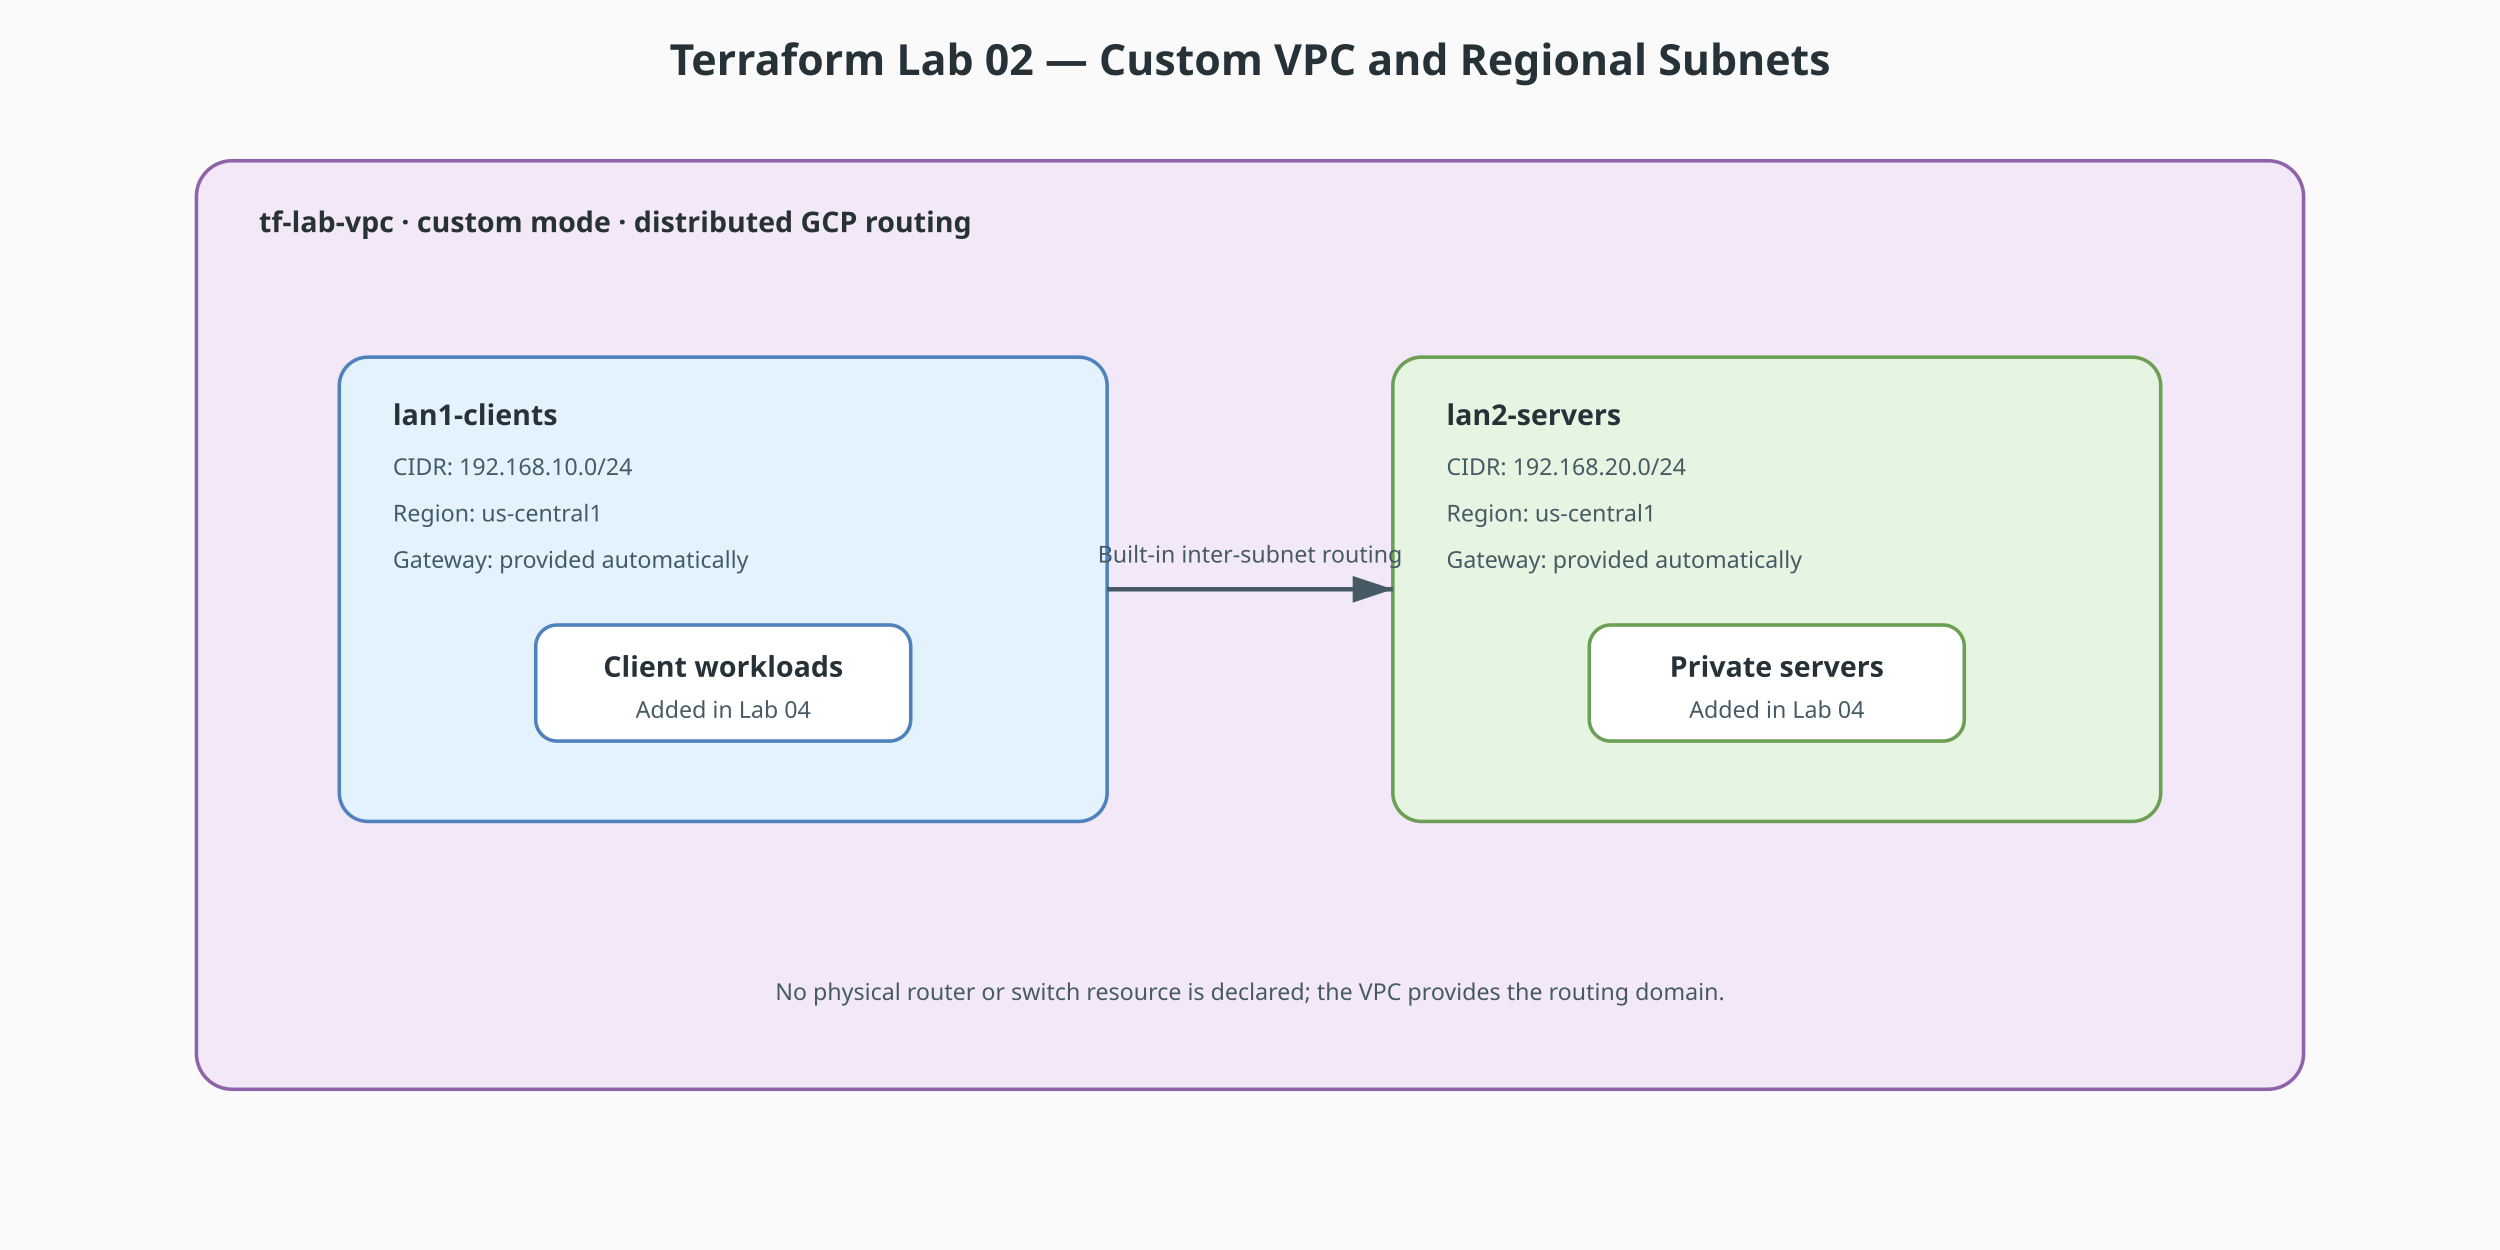
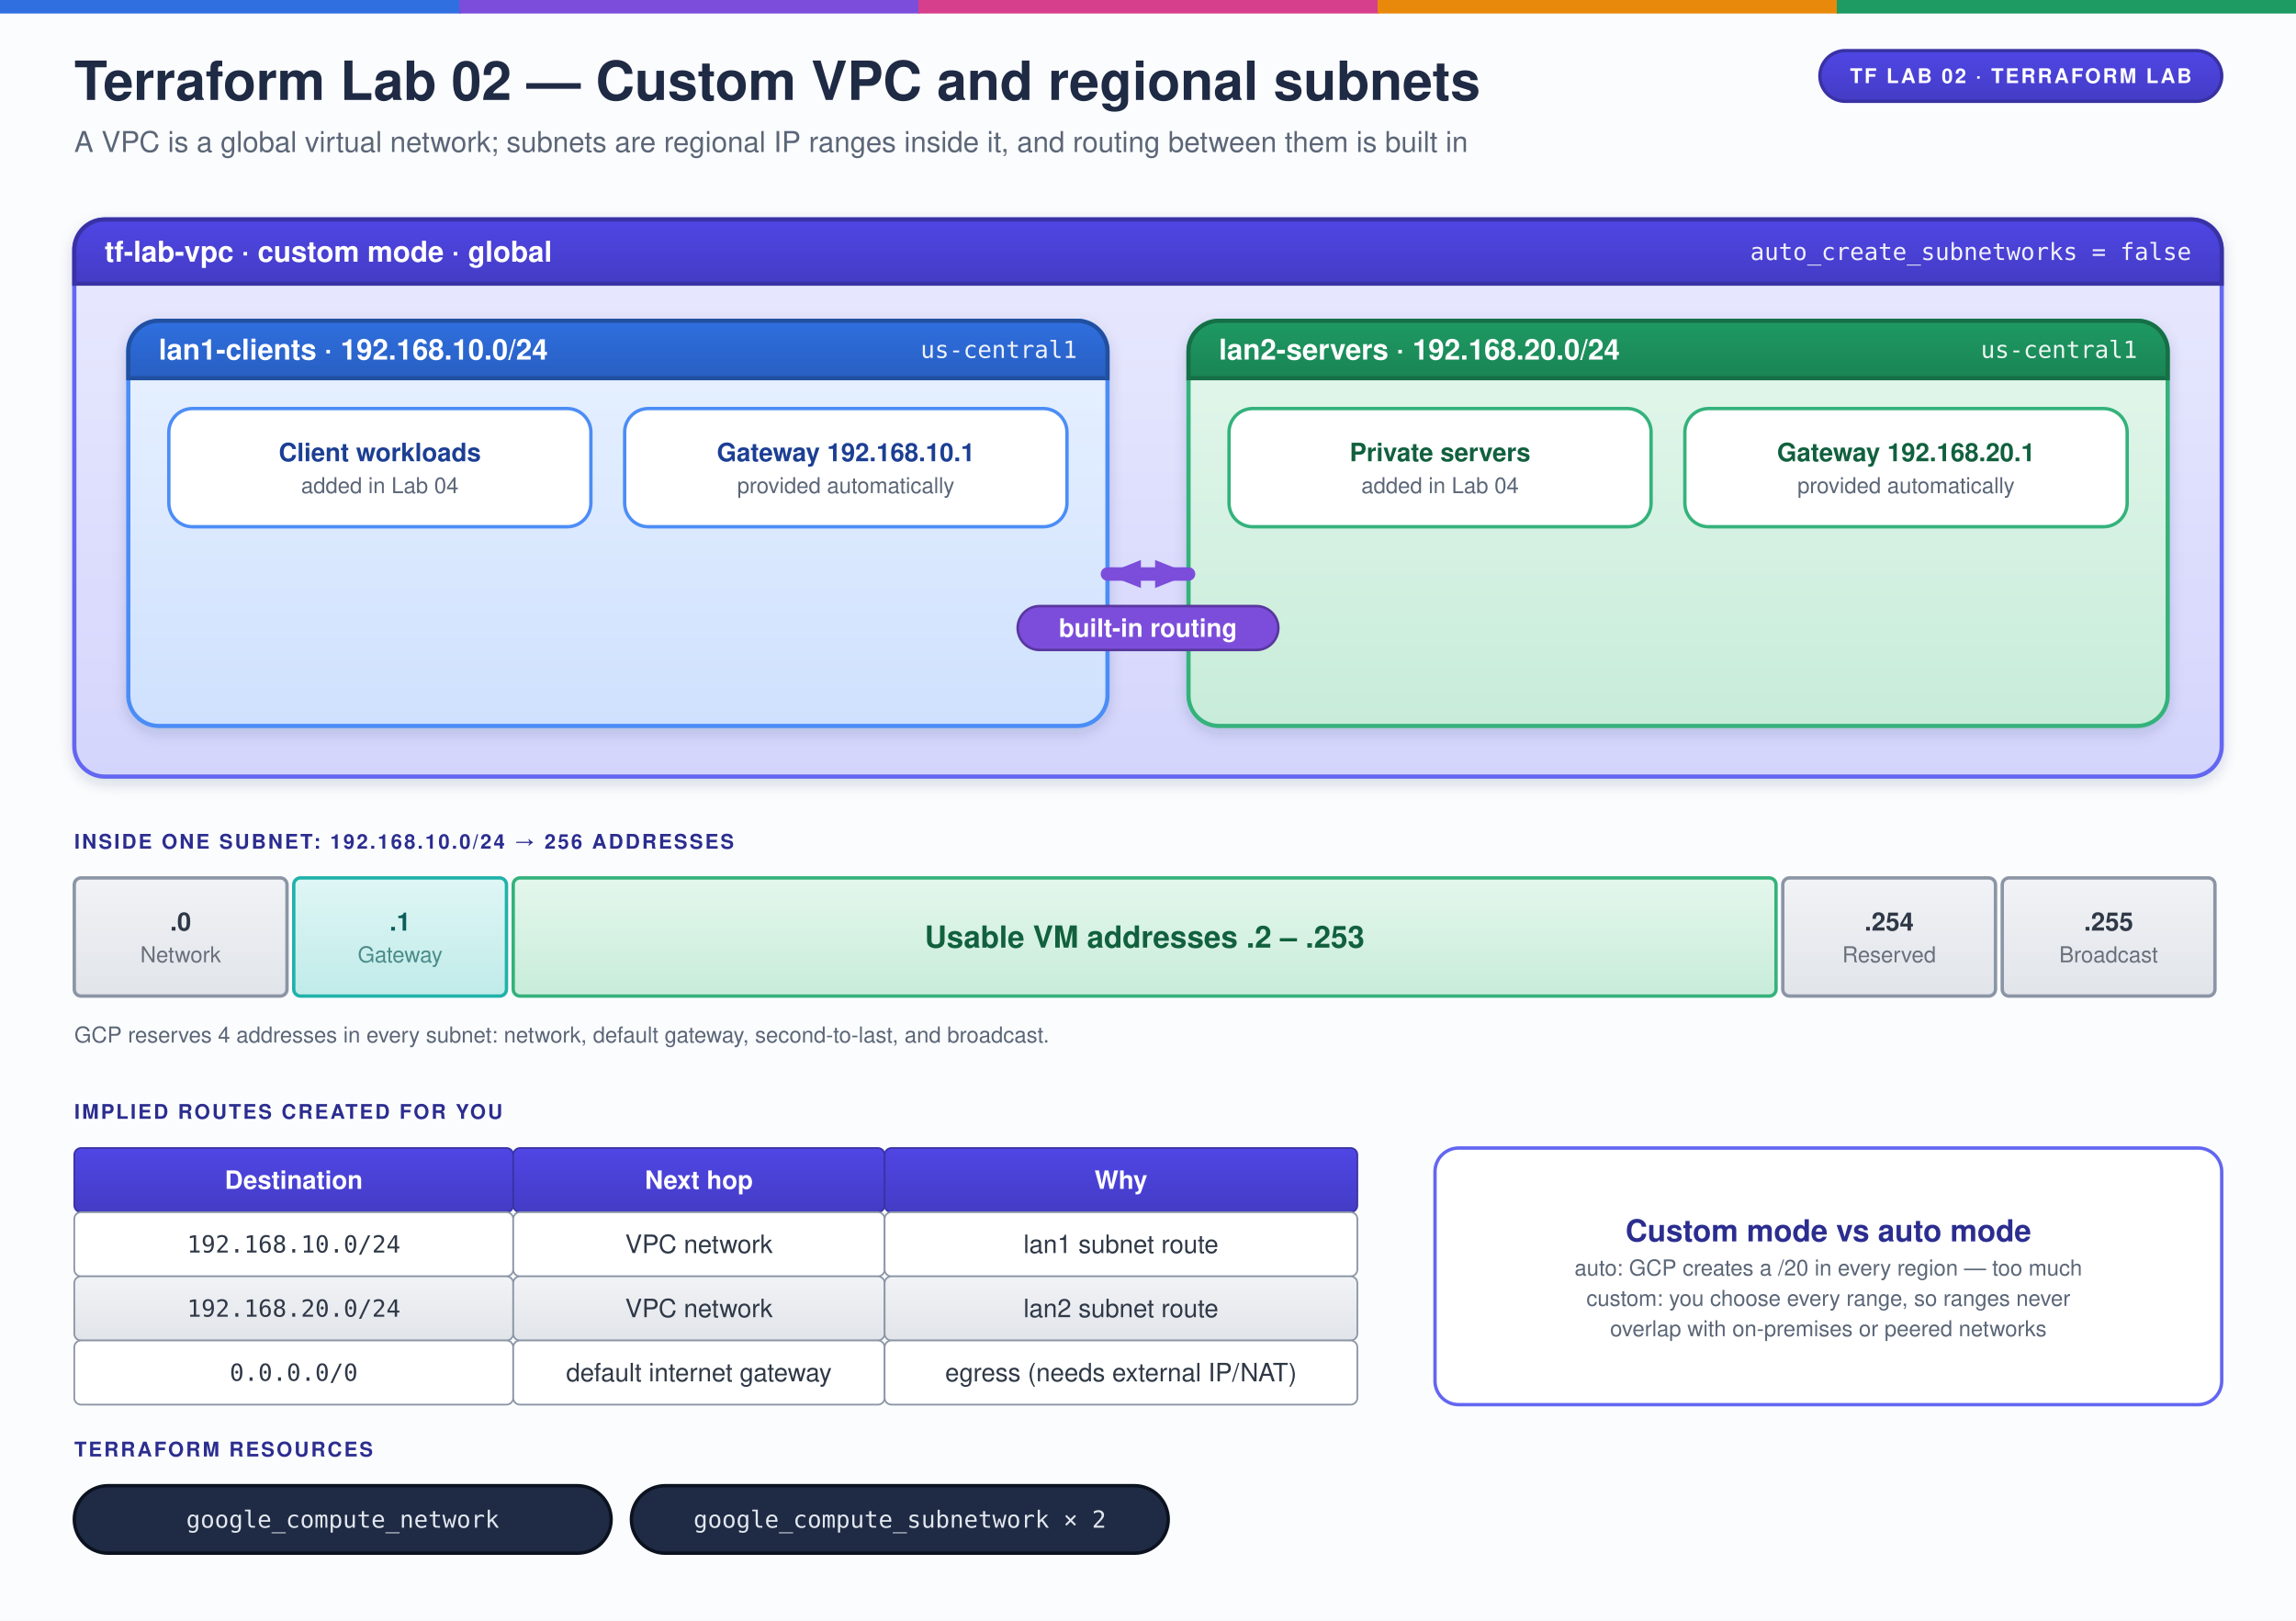
- <svg xmlns="http://www.w3.org/2000/svg" width="1400" height="700" viewBox="0 0 1400 700" role="img" aria-label="GCP VPC with two regional subnets">
+ <svg xmlns="http://www.w3.org/2000/svg" width="1360" height="960" viewBox="0 0 1360 960" role="img" aria-labelledby="t d">
  <defs>
-     <marker id="a" markerWidth="10" markerHeight="10" refX="9" refY="3" orient="auto">
-       <path d="M0 0L0 6L9 3z" fill="#455a64" />
+     <filter id="sh" x="-15%" y="-15%" width="130%" height="140%">
+       <feDropShadow dx="0" dy="3" stdDeviation="4" flood-color="#1B2A4A" flood-opacity="0.16" />
+     </filter>
+     <linearGradient id="g0" x1="0" y1="0" x2="0" y2="1">
+       <stop offset="0" stop-color="#4F46E5" />
+       <stop offset="1" stop-color="#443CC5" />
+     </linearGradient>
+     <linearGradient id="g1" x1="0" y1="0" x2="0" y2="1">
+       <stop offset="0" stop-color="#E9EAFE" />
+       <stop offset="1" stop-color="#D4D5FC" />
+     </linearGradient>
+     <linearGradient id="g2" x1="0" y1="0" x2="0" y2="1">
+       <stop offset="0" stop-color="#E8F1FF" />
+       <stop offset="1" stop-color="#CFE1FE" />
+     </linearGradient>
+     <linearGradient id="g3" x1="0" y1="0" x2="0" y2="1">
+       <stop offset="0" stop-color="#2F6FE0" />
+       <stop offset="1" stop-color="#285FC1" />
+     </linearGradient>
+     <linearGradient id="g4" x1="0" y1="0" x2="0" y2="1">
+       <stop offset="0" stop-color="#E4F7EC" />
+       <stop offset="1" stop-color="#C8ECDA" />
+     </linearGradient>
+     <linearGradient id="g5" x1="0" y1="0" x2="0" y2="1">
+       <stop offset="0" stop-color="#1E9A63" />
+       <stop offset="1" stop-color="#1A8455" />
+     </linearGradient>
+     <linearGradient id="g6" x1="0" y1="0" x2="0" y2="1">
+       <stop offset="0" stop-color="#FFFFFF" />
+       <stop offset="1" stop-color="#FFFFFF" />
+     </linearGradient>
+     <marker id="m0" markerWidth="20.8" markerHeight="16.6" refX="19.8" refY="8.3" orient="auto-start-reverse" markerUnits="userSpaceOnUse">
+       <path d="M0,0 L20.8,8.3 L0,16.6 z" fill="#7C4DDB" />
    </marker>
-     <style>.t{font:700 24px system-ui;fill:#263238}.h{font:700 16px system-ui;fill:#263238}.p{font:13px system-ui;fill:#455a64}.e{stroke:#455a64;stroke-width:2.5;fill:none;marker-end:url(#a)}</style>
+     <linearGradient id="g7" x1="0" y1="0" x2="0" y2="1">
+       <stop offset="0" stop-color="#7C4DDB" />
+       <stop offset="1" stop-color="#7C4DDB" />
+     </linearGradient>
+     <linearGradient id="g8" x1="0" y1="0" x2="0" y2="1">
+       <stop offset="0" stop-color="#F1F3F6" />
+       <stop offset="1" stop-color="#E1E4E9" />
+     </linearGradient>
+     <linearGradient id="g9" x1="0" y1="0" x2="0" y2="1">
+       <stop offset="0" stop-color="#DFF6F5" />
+       <stop offset="1" stop-color="#C0EBE9" />
+     </linearGradient>
+     <linearGradient id="g10" x1="0" y1="0" x2="0" y2="1">
+       <stop offset="0" stop-color="#1F2A44" />
+       <stop offset="1" stop-color="#1F2A44" />
+     </linearGradient>
  </defs>
-   <rect width="1400" height="700" fill="#fafafa" />
-   <text x="700" y="42" text-anchor="middle" class="t">Terraform Lab 02 — Custom VPC and Regional Subnets</text>
-   <rect x="110" y="90" width="1180" height="520" rx="20" fill="#f3e8f7" stroke="#8e63a9" stroke-width="2" />
-   <text x="145" y="130" class="h">tf-lab-vpc · custom mode · distributed GCP routing</text>
-   <rect x="190" y="200" width="430" height="260" rx="16" fill="#e3f2fd" stroke="#4f81bd" stroke-width="2" />
-   <text x="220" y="238" class="h">lan1-clients</text>
-   <text x="220" y="266" class="p">CIDR: 192.168.10.0/24</text>
-   <text x="220" y="292" class="p">Region: us-central1</text>
-   <text x="220" y="318" class="p">Gateway: provided automatically</text>
-   <rect x="300" y="350" width="210" height="65" rx="12" fill="#fff" stroke="#4f81bd" stroke-width="2" />
-   <text x="405" y="379" text-anchor="middle" class="h">Client workloads</text>
-   <text x="405" y="402" text-anchor="middle" class="p">Added in Lab 04</text>
-   <rect x="780" y="200" width="430" height="260" rx="16" fill="#e6f4e2" stroke="#6c9f54" stroke-width="2" />
-   <text x="810" y="238" class="h">lan2-servers</text>
-   <text x="810" y="266" class="p">CIDR: 192.168.20.0/24</text>
-   <text x="810" y="292" class="p">Region: us-central1</text>
-   <text x="810" y="318" class="p">Gateway: provided automatically</text>
-   <rect x="890" y="350" width="210" height="65" rx="12" fill="#fff" stroke="#6c9f54" stroke-width="2" />
-   <text x="995" y="379" text-anchor="middle" class="h">Private servers</text>
-   <text x="995" y="402" text-anchor="middle" class="p">Added in Lab 04</text>
-   <path d="M620 330H780" class="e" />
-   <text x="700" y="315" text-anchor="middle" class="p">Built-in inter-subnet routing</text>
-   <text x="700" y="560" text-anchor="middle" class="p">No physical router or switch resource is declared; the VPC provides the routing domain.</text>
+   <rect width="1360" height="960" fill="#FBFCFE" />
+   <rect x="0.0" y="0" width="273.0" height="8" fill="#2F6FE0" />
+   <rect x="272.0" y="0" width="273.0" height="8" fill="#7C4DDB" />
+   <rect x="544.0" y="0" width="273.0" height="8" fill="#D63F8C" />
+   <rect x="816.0" y="0" width="273.0" height="8" fill="#E8890C" />
+   <rect x="1088.0" y="0" width="273.0" height="8" fill="#1E9A63" />
+   <text x="44" y="59.2" text-anchor="start" font-family="system-ui,-apple-system,'Segoe UI',Helvetica,Arial,sans-serif" font-size="32" font-weight="700" fill="#1F2A44">Terraform Lab 02 — Custom VPC and regional subnets</text>
+   <text x="44" y="90.0" text-anchor="start" font-family="system-ui,-apple-system,'Segoe UI',Helvetica,Arial,sans-serif" font-size="17" font-weight="400" fill="#5B6677">A VPC is a global virtual network; subnets are regional IP ranges inside it, and routing between them is built in</text>
+   <rect x="1078.0" y="30" width="238" height="30" rx="15.0" fill="url(#g0)" stroke="#3932A5" stroke-width="2" />
+   <text x="1197.0" y="49.2" text-anchor="middle" font-family="system-ui,-apple-system,'Segoe UI',Helvetica,Arial,sans-serif" font-size="12" font-weight="700" fill="#FFFFFF" letter-spacing="1.2">TF LAB 02 · TERRAFORM LAB</text>
+   <rect x="44" y="130" width="1272" height="330" rx="18" fill="url(#g1)" stroke="#6366F1" stroke-width="2.5" filter="url(#sh)" />
+   <path d="M44,168 V148 a18,18 0 0 1 18,-18 H1298 a18,18 0 0 1 18,18 V168 z" fill="url(#g0)" stroke="#3932A5" stroke-width="2.5" />
+   <text x="62" y="155.0" font-family="system-ui,-apple-system,'Segoe UI',Helvetica,Arial,sans-serif" font-size="17" font-weight="700" fill="#FFFFFF">tf-lab-vpc · custom mode · global</text>
+   <text x="1298" y="154.0" text-anchor="end" font-family="ui-monospace,SFMono-Regular,Menlo,Consolas,monospace" font-size="14" fill="#FFFFFF" opacity=".92">auto_create_subnetworks = false</text>
+   <rect x="76" y="190" width="580" height="240" rx="18" fill="url(#g2)" stroke="#4C8DF6" stroke-width="2.5" filter="url(#sh)" />
+   <path d="M76,224 V208 a18,18 0 0 1 18,-18 H638 a18,18 0 0 1 18,18 V224 z" fill="url(#g3)" stroke="#2250A1" stroke-width="2.5" />
+   <text x="94" y="213.0" font-family="system-ui,-apple-system,'Segoe UI',Helvetica,Arial,sans-serif" font-size="17" font-weight="700" fill="#FFFFFF">lan1-clients · 192.168.10.0/24</text>
+   <text x="638" y="212.0" text-anchor="end" font-family="ui-monospace,SFMono-Regular,Menlo,Consolas,monospace" font-size="14" fill="#FFFFFF" opacity=".92">us-central1</text>
+   <rect x="704" y="190" width="580" height="240" rx="18" fill="url(#g4)" stroke="#34B27B" stroke-width="2.5" filter="url(#sh)" />
+   <path d="M704,224 V208 a18,18 0 0 1 18,-18 H1266 a18,18 0 0 1 18,18 V224 z" fill="url(#g5)" stroke="#166F47" stroke-width="2.5" />
+   <text x="722" y="213.0" font-family="system-ui,-apple-system,'Segoe UI',Helvetica,Arial,sans-serif" font-size="17" font-weight="700" fill="#FFFFFF">lan2-servers · 192.168.20.0/24</text>
+   <text x="1266" y="212.0" text-anchor="end" font-family="ui-monospace,SFMono-Regular,Menlo,Consolas,monospace" font-size="14" fill="#FFFFFF" opacity=".92">us-central1</text>
+   <rect x="100" y="242" width="250" height="70" rx="14" fill="url(#g6)" stroke="#4C8DF6" stroke-width="2" />
+   <text x="225.0" y="273.2" text-anchor="middle" font-family="system-ui,-apple-system,'Segoe UI',Helvetica,Arial,sans-serif" font-size="15" font-weight="700" fill="#1C3F94">Client workloads</text>
+   <text x="225.0" y="292.1" text-anchor="middle" font-family="system-ui,-apple-system,'Segoe UI',Helvetica,Arial,sans-serif" font-size="13" font-weight="400" fill="#5B6677">added in Lab 04</text>
+   <rect x="370" y="242" width="262" height="70" rx="14" fill="url(#g6)" stroke="#4C8DF6" stroke-width="2" />
+   <text x="501.0" y="273.2" text-anchor="middle" font-family="system-ui,-apple-system,'Segoe UI',Helvetica,Arial,sans-serif" font-size="15" font-weight="700" fill="#1C3F94">Gateway 192.168.10.1</text>
+   <text x="501.0" y="292.1" text-anchor="middle" font-family="system-ui,-apple-system,'Segoe UI',Helvetica,Arial,sans-serif" font-size="13" font-weight="400" fill="#5B6677">provided automatically</text>
+   <rect x="728" y="242" width="250" height="70" rx="14" fill="url(#g6)" stroke="#34B27B" stroke-width="2" />
+   <text x="853.0" y="273.2" text-anchor="middle" font-family="system-ui,-apple-system,'Segoe UI',Helvetica,Arial,sans-serif" font-size="15" font-weight="700" fill="#11603E">Private servers</text>
+   <text x="853.0" y="292.1" text-anchor="middle" font-family="system-ui,-apple-system,'Segoe UI',Helvetica,Arial,sans-serif" font-size="13" font-weight="400" fill="#5B6677">added in Lab 04</text>
+   <rect x="998" y="242" width="262" height="70" rx="14" fill="url(#g6)" stroke="#34B27B" stroke-width="2" />
+   <text x="1129.0" y="273.2" text-anchor="middle" font-family="system-ui,-apple-system,'Segoe UI',Helvetica,Arial,sans-serif" font-size="15" font-weight="700" fill="#11603E">Gateway 192.168.20.1</text>
+   <text x="1129.0" y="292.1" text-anchor="middle" font-family="system-ui,-apple-system,'Segoe UI',Helvetica,Arial,sans-serif" font-size="13" font-weight="400" fill="#5B6677">provided automatically</text>
+   <path d="M656.0,340.0 L704.0,340.0" fill="none" stroke="#7C4DDB" stroke-width="8" stroke-linecap="round" stroke-linejoin="round" marker-end="url(#m0)" marker-start="url(#m0)" />
+   <rect x="602.8" y="359.0" width="154.4" height="26" rx="13.0" fill="url(#g7)" stroke="#59379E" stroke-width="1.5" />
+   <text x="680.0" y="377.2" text-anchor="middle" font-family="system-ui,-apple-system,'Segoe UI',Helvetica,Arial,sans-serif" font-size="15" font-weight="700" fill="#FFFFFF">built-in routing</text>
+   <text x="44" y="502.7" text-anchor="start" font-family="system-ui,-apple-system,'Segoe UI',Helvetica,Arial,sans-serif" font-size="12" font-weight="700" fill="#2B2D8F" letter-spacing="1.2">INSIDE ONE SUBNET: 192.168.10.0/24 → 256 ADDRESSES</text>
+   <rect x="44" y="520" width="126" height="70" rx="4" fill="url(#g8)" stroke="#8B95A5" stroke-width="2" />
+   <text x="107.0" y="551.2" text-anchor="middle" font-family="system-ui,-apple-system,'Segoe UI',Helvetica,Arial,sans-serif" font-size="15" font-weight="700" fill="#2F3846">.0</text>
+   <text x="107.0" y="570.0" text-anchor="middle" font-family="system-ui,-apple-system,'Segoe UI',Helvetica,Arial,sans-serif" font-size="13" font-weight="400" fill="#69707B">Network</text>
+   <rect x="174" y="520" width="126" height="70" rx="4" fill="url(#g9)" stroke="#20B2AA" stroke-width="2" />
+   <text x="237.0" y="551.2" text-anchor="middle" font-family="system-ui,-apple-system,'Segoe UI',Helvetica,Arial,sans-serif" font-size="15" font-weight="700" fill="#0B5E5A">.1</text>
+   <text x="237.0" y="570.0" text-anchor="middle" font-family="system-ui,-apple-system,'Segoe UI',Helvetica,Arial,sans-serif" font-size="13" font-weight="400" fill="#4B8C88">Gateway</text>
+   <rect x="304" y="520" width="748" height="70" rx="4" fill="url(#g4)" stroke="#34B27B" stroke-width="2" />
+   <text x="678.0" y="561.3" text-anchor="middle" font-family="system-ui,-apple-system,'Segoe UI',Helvetica,Arial,sans-serif" font-size="18" font-weight="700" fill="#11603E">Usable VM addresses  .2 – .253</text>
+   <rect x="1056" y="520" width="126" height="70" rx="4" fill="url(#g8)" stroke="#8B95A5" stroke-width="2" />
+   <text x="1119.0" y="551.2" text-anchor="middle" font-family="system-ui,-apple-system,'Segoe UI',Helvetica,Arial,sans-serif" font-size="15" font-weight="700" fill="#2F3846">.254</text>
+   <text x="1119.0" y="570.0" text-anchor="middle" font-family="system-ui,-apple-system,'Segoe UI',Helvetica,Arial,sans-serif" font-size="13" font-weight="400" fill="#69707B">Reserved</text>
+   <rect x="1186" y="520" width="126" height="70" rx="4" fill="url(#g8)" stroke="#8B95A5" stroke-width="2" />
+   <text x="1249.0" y="551.2" text-anchor="middle" font-family="system-ui,-apple-system,'Segoe UI',Helvetica,Arial,sans-serif" font-size="15" font-weight="700" fill="#2F3846">.255</text>
+   <text x="1249.0" y="570.0" text-anchor="middle" font-family="system-ui,-apple-system,'Segoe UI',Helvetica,Arial,sans-serif" font-size="13" font-weight="400" fill="#69707B">Broadcast</text>
+   <text x="44" y="617.5" text-anchor="start" font-family="system-ui,-apple-system,'Segoe UI',Helvetica,Arial,sans-serif" font-size="13" font-weight="400" fill="#5B6677">GCP reserves 4 addresses in every subnet: network, default gateway, second-to-last, and broadcast.</text>
+   <text x="44" y="662.7" text-anchor="start" font-family="system-ui,-apple-system,'Segoe UI',Helvetica,Arial,sans-serif" font-size="12" font-weight="700" fill="#2B2D8F" letter-spacing="1.2">IMPLIED ROUTES CREATED FOR YOU</text>
+   <rect x="44" y="680" width="260" height="38" rx="4" fill="url(#g0)" stroke="#3932A5" stroke-width="1" />
+   <text x="174.0" y="704.2" text-anchor="middle" font-family="system-ui,-apple-system,'Segoe UI',Helvetica,Arial,sans-serif" font-size="15" font-weight="700" fill="#FFFFFF">Destination</text>
+   <rect x="304" y="680" width="220" height="38" rx="4" fill="url(#g0)" stroke="#3932A5" stroke-width="1" />
+   <text x="414.0" y="704.2" text-anchor="middle" font-family="system-ui,-apple-system,'Segoe UI',Helvetica,Arial,sans-serif" font-size="15" font-weight="700" fill="#FFFFFF">Next hop</text>
+   <rect x="524" y="680" width="280" height="38" rx="4" fill="url(#g0)" stroke="#3932A5" stroke-width="1" />
+   <text x="664.0" y="704.2" text-anchor="middle" font-family="system-ui,-apple-system,'Segoe UI',Helvetica,Arial,sans-serif" font-size="15" font-weight="700" fill="#FFFFFF">Why</text>
+   <rect x="44" y="718" width="260" height="38" rx="4" fill="url(#g6)" stroke="#8B95A5" stroke-width="1" />
+   <text x="174.0" y="741.9" text-anchor="middle" font-family="ui-monospace,SFMono-Regular,Menlo,Consolas,monospace" font-size="14" font-weight="500" fill="#2F3846">192.168.10.0/24</text>
+   <rect x="304" y="718" width="220" height="38" rx="4" fill="url(#g6)" stroke="#8B95A5" stroke-width="1" />
+   <text x="414.0" y="742.2" text-anchor="middle" font-family="system-ui,-apple-system,'Segoe UI',Helvetica,Arial,sans-serif" font-size="15" font-weight="400" fill="#2F3846">VPC network</text>
+   <rect x="524" y="718" width="280" height="38" rx="4" fill="url(#g6)" stroke="#8B95A5" stroke-width="1" />
+   <text x="664.0" y="742.2" text-anchor="middle" font-family="system-ui,-apple-system,'Segoe UI',Helvetica,Arial,sans-serif" font-size="15" font-weight="400" fill="#2F3846">lan1 subnet route</text>
+   <rect x="44" y="756" width="260" height="38" rx="4" fill="url(#g8)" stroke="#8B95A5" stroke-width="1" />
+   <text x="174.0" y="779.9" text-anchor="middle" font-family="ui-monospace,SFMono-Regular,Menlo,Consolas,monospace" font-size="14" font-weight="500" fill="#2F3846">192.168.20.0/24</text>
+   <rect x="304" y="756" width="220" height="38" rx="4" fill="url(#g8)" stroke="#8B95A5" stroke-width="1" />
+   <text x="414.0" y="780.2" text-anchor="middle" font-family="system-ui,-apple-system,'Segoe UI',Helvetica,Arial,sans-serif" font-size="15" font-weight="400" fill="#2F3846">VPC network</text>
+   <rect x="524" y="756" width="280" height="38" rx="4" fill="url(#g8)" stroke="#8B95A5" stroke-width="1" />
+   <text x="664.0" y="780.2" text-anchor="middle" font-family="system-ui,-apple-system,'Segoe UI',Helvetica,Arial,sans-serif" font-size="15" font-weight="400" fill="#2F3846">lan2 subnet route</text>
+   <rect x="44" y="794" width="260" height="38" rx="4" fill="url(#g6)" stroke="#8B95A5" stroke-width="1" />
+   <text x="174.0" y="817.9" text-anchor="middle" font-family="ui-monospace,SFMono-Regular,Menlo,Consolas,monospace" font-size="14" font-weight="500" fill="#2F3846">0.0.0.0/0</text>
+   <rect x="304" y="794" width="220" height="38" rx="4" fill="url(#g6)" stroke="#8B95A5" stroke-width="1" />
+   <text x="414.0" y="818.2" text-anchor="middle" font-family="system-ui,-apple-system,'Segoe UI',Helvetica,Arial,sans-serif" font-size="15" font-weight="400" fill="#2F3846">default internet gateway</text>
+   <rect x="524" y="794" width="280" height="38" rx="4" fill="url(#g6)" stroke="#8B95A5" stroke-width="1" />
+   <text x="664.0" y="818.2" text-anchor="middle" font-family="system-ui,-apple-system,'Segoe UI',Helvetica,Arial,sans-serif" font-size="15" font-weight="400" fill="#2F3846">egress (needs external IP/NAT)</text>
+   <rect x="850" y="680" width="466" height="152" rx="14" fill="url(#g6)" stroke="#6366F1" stroke-width="2" />
+   <text x="1083.0" y="735.3" text-anchor="middle" font-family="system-ui,-apple-system,'Segoe UI',Helvetica,Arial,sans-serif" font-size="18" font-weight="700" fill="#2B2D8F">Custom mode vs auto mode</text>
+   <text x="1083.0" y="755.5" text-anchor="middle" font-family="system-ui,-apple-system,'Segoe UI',Helvetica,Arial,sans-serif" font-size="13" font-weight="400" fill="#5B6677">auto: GCP creates a /20 in every region — too much</text>
+   <text x="1083.0" y="773.5" text-anchor="middle" font-family="system-ui,-apple-system,'Segoe UI',Helvetica,Arial,sans-serif" font-size="13" font-weight="400" fill="#5B6677">custom: you choose every range, so ranges never</text>
+   <text x="1083.0" y="791.5" text-anchor="middle" font-family="system-ui,-apple-system,'Segoe UI',Helvetica,Arial,sans-serif" font-size="13" font-weight="400" fill="#5B6677">overlap with on-premises or peered networks</text>
+   <text x="44" y="862.7" text-anchor="start" font-family="system-ui,-apple-system,'Segoe UI',Helvetica,Arial,sans-serif" font-size="12" font-weight="700" fill="#2B2D8F" letter-spacing="1.2">TERRAFORM RESOURCES</text>
+   <rect x="44" y="880" width="318" height="40" rx="20.0" fill="url(#g10)" stroke="#0B1220" stroke-width="2" />
+   <text x="203.0" y="904.9" text-anchor="middle" font-family="ui-monospace,SFMono-Regular,Menlo,Consolas,monospace" font-size="14" font-weight="500" fill="#E2E8F0">google_compute_network</text>
+   <rect x="374" y="880" width="318" height="40" rx="20.0" fill="url(#g10)" stroke="#0B1220" stroke-width="2" />
+   <text x="533.0" y="904.9" text-anchor="middle" font-family="ui-monospace,SFMono-Regular,Menlo,Consolas,monospace" font-size="14" font-weight="500" fill="#E2E8F0">google_compute_subnetwork × 2</text>
</svg>
